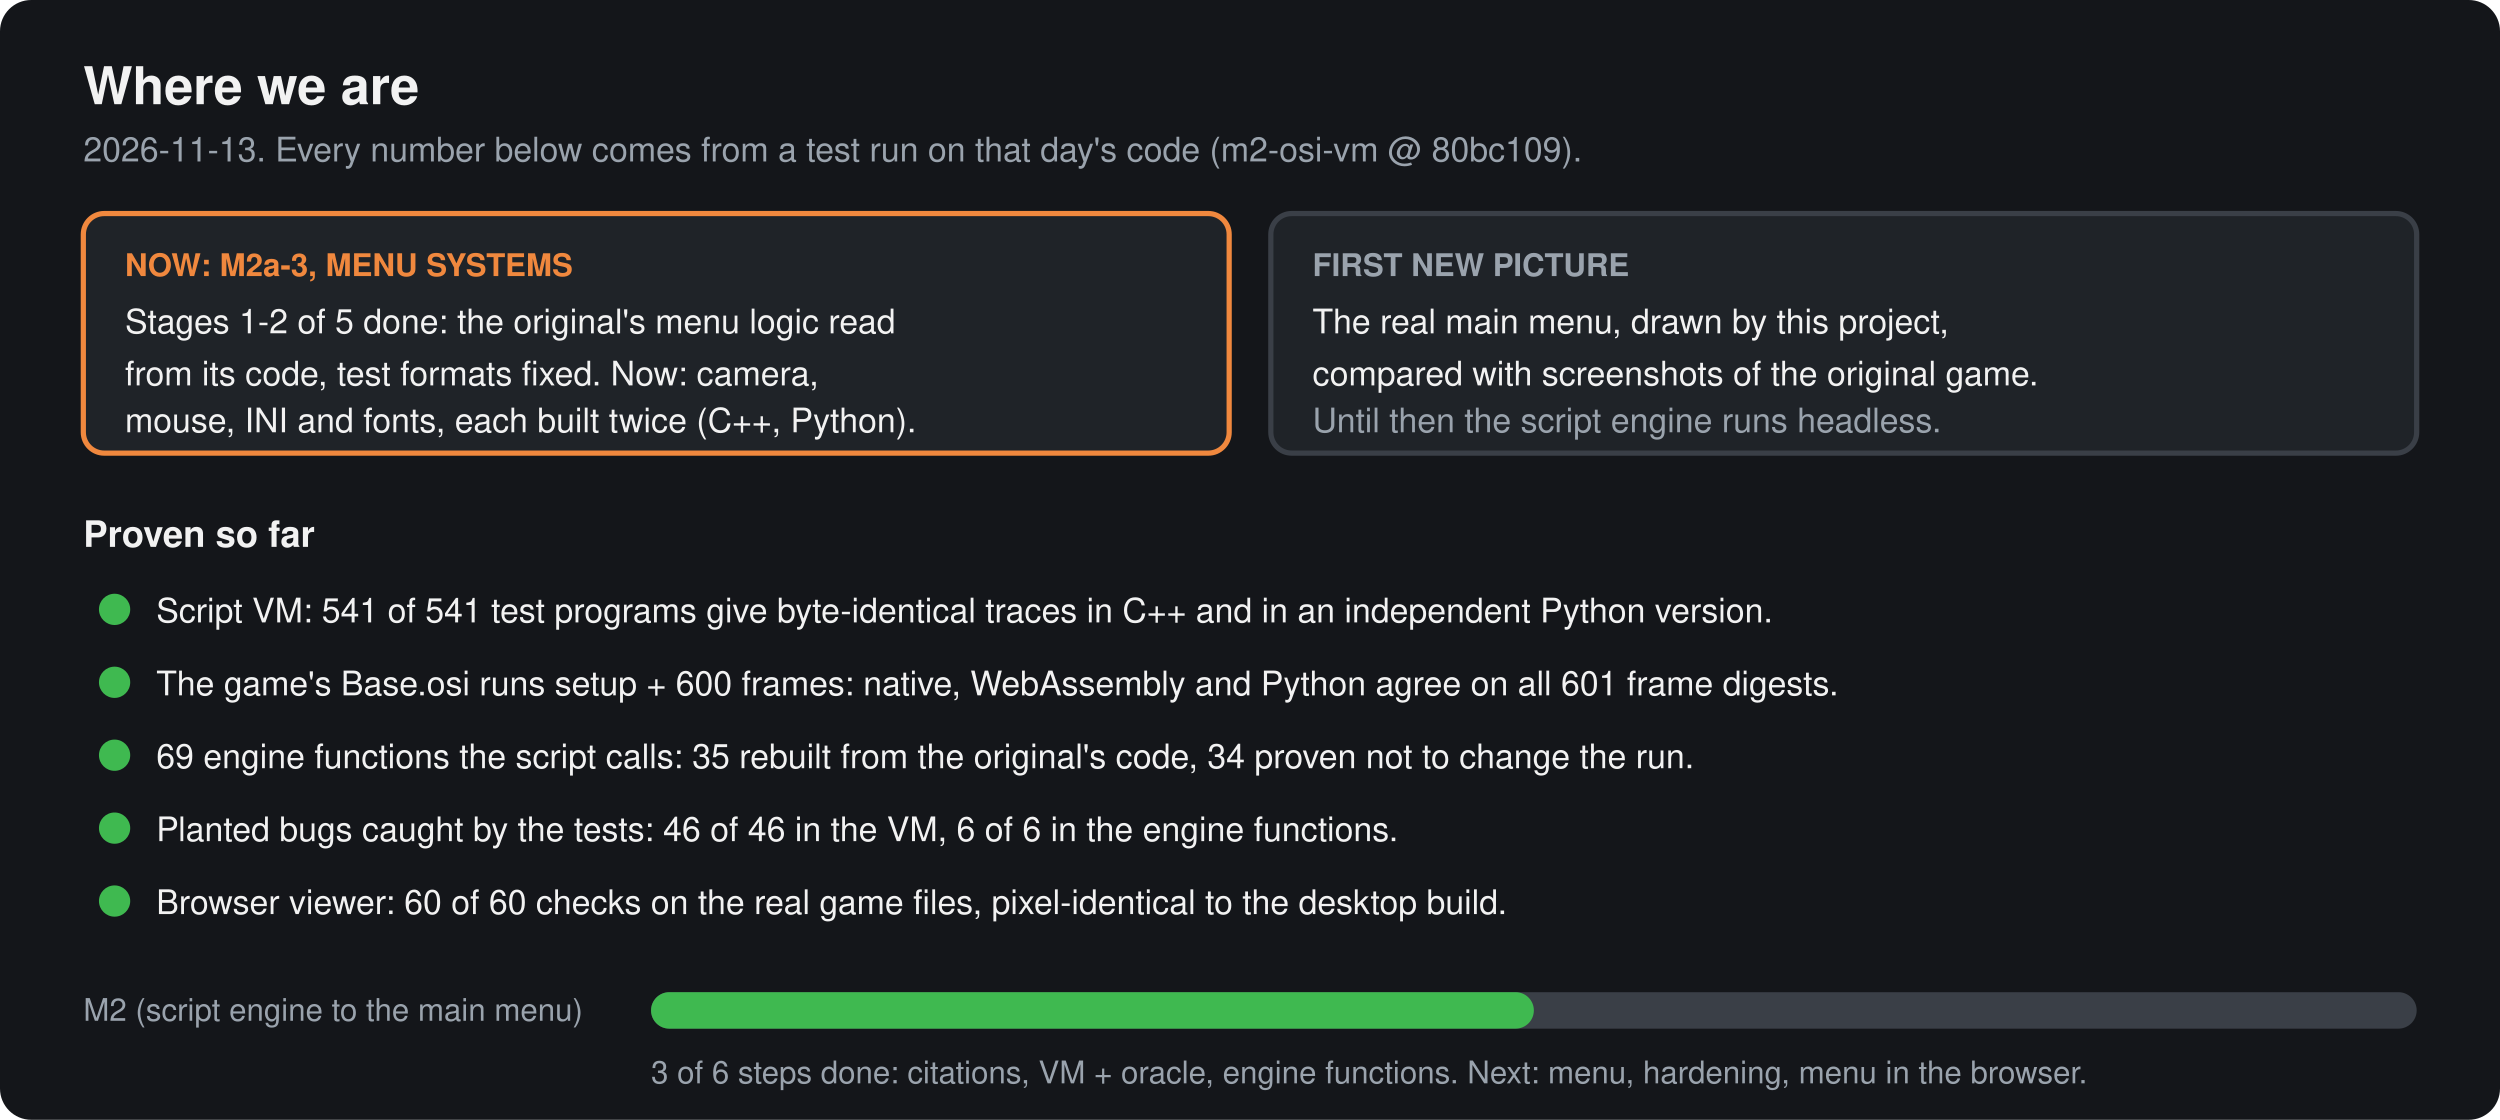
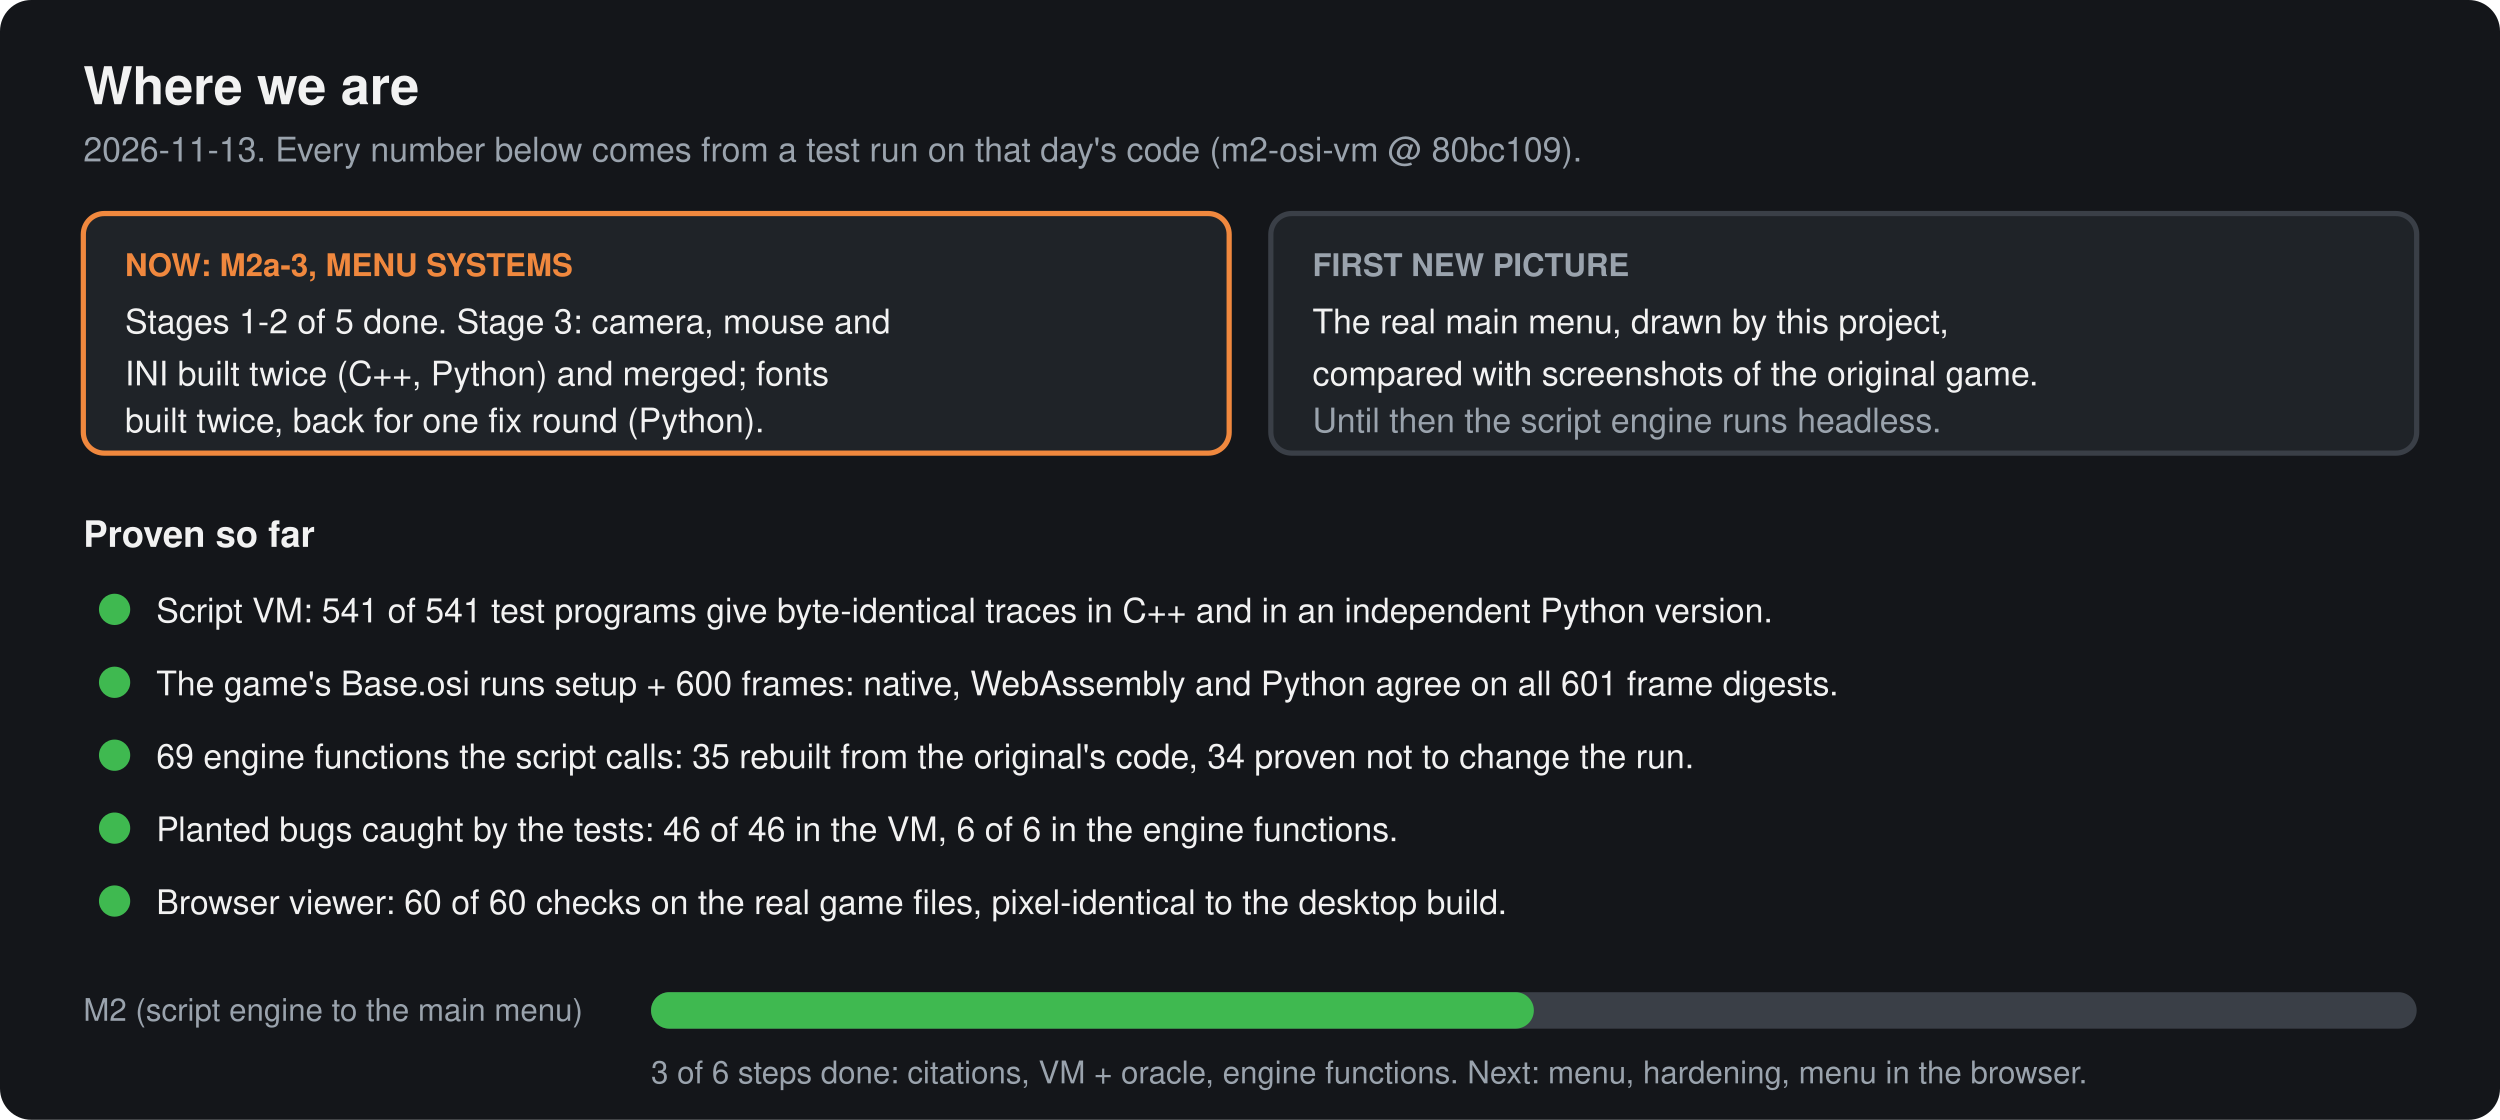
<svg xmlns="http://www.w3.org/2000/svg" viewBox="0 0 960 430" width="960" height="430" font-family="-apple-system, Segoe UI, Helvetica, Arial, sans-serif">
  <rect width="960" height="430" rx="12" fill="#14161a" />
  <text x="32" y="40" fill="#f2f2f2" font-size="20" font-weight="700">Where we are</text>
  <text x="32" y="62" fill="#9aa3ad" font-size="13">2026-11-13. Every number below comes from a test run on that day's code (m2-osi-vm @ 80bc109).</text>
  <rect x="32" y="82" width="440" height="92" rx="8" fill="#1f2328" stroke="#f0883e" stroke-width="2" />
  <text x="48" y="106" fill="#f0883e" font-size="12" font-weight="700">NOW: M2a-3, MENU SYSTEMS</text>
-   <text x="48" y="128" fill="#f2f2f2" font-size="13">Stages 1-2 of 5 done: the original's menu logic read</text>
-   <text x="48" y="148" fill="#f2f2f2" font-size="13">from its code, test formats fixed. Now: camera,</text>
-   <text x="48" y="166" fill="#f2f2f2" font-size="13">mouse, INI and fonts, each built twice (C++, Python).</text>
+   <text x="48" y="128" fill="#f2f2f2" font-size="13">Stages 1-2 of 5 done. Stage 3: camera, mouse and</text>
+   <text x="48" y="148" fill="#f2f2f2" font-size="13">INI built twice (C++, Python) and merged; fonts</text>
+   <text x="48" y="166" fill="#f2f2f2" font-size="13">built twice, back for one fix round (Python).</text>
  <rect x="488" y="82" width="440" height="92" rx="8" fill="#1f2328" stroke="#3a3f47" stroke-width="2" />
  <text x="504" y="106" fill="#9aa3ad" font-size="12" font-weight="700">FIRST NEW PICTURE</text>
  <text x="504" y="128" fill="#f2f2f2" font-size="13">The real main menu, drawn by this project,</text>
  <text x="504" y="148" fill="#f2f2f2" font-size="13">compared with screenshots of the original game.</text>
  <text x="504" y="166" fill="#9aa3ad" font-size="13">Until then the script engine runs headless.</text>
  <text x="32" y="210" fill="#f2f2f2" font-size="14" font-weight="700">Proven so far</text>
  <g font-size="13">
    <circle cx="44" cy="234" r="6" fill="#3fb950" />
    <text x="60" y="239" fill="#f2f2f2">Script VM: 541 of 541 test programs give byte-identical traces in C++ and in an independent Python version.</text>
    <circle cx="44" cy="262" r="6" fill="#3fb950" />
    <text x="60" y="267" fill="#f2f2f2">The game's Base.osi runs setup + 600 frames: native, WebAssembly and Python agree on all 601 frame digests.</text>
    <circle cx="44" cy="290" r="6" fill="#3fb950" />
    <text x="60" y="295" fill="#f2f2f2">69 engine functions the script calls: 35 rebuilt from the original's code, 34 proven not to change the run.</text>
    <circle cx="44" cy="318" r="6" fill="#3fb950" />
    <text x="60" y="323" fill="#f2f2f2">Planted bugs caught by the tests: 46 of 46 in the VM, 6 of 6 in the engine functions.</text>
    <circle cx="44" cy="346" r="6" fill="#3fb950" />
    <text x="60" y="351" fill="#f2f2f2">Browser viewer: 60 of 60 checks on the real game files, pixel-identical to the desktop build.</text>
  </g>
  <text x="32" y="392" fill="#9aa3ad" font-size="12">M2 (script engine to the main menu)</text>
  <rect x="250" y="381" width="678" height="14" rx="7" fill="#3a3f47" />
  <rect x="250" y="381" width="339" height="14" rx="7" fill="#3fb950" />
  <text x="250" y="416" fill="#9aa3ad" font-size="12">3 of 6 steps done: citations, VM + oracle, engine functions. Next: menu, hardening, menu in the browser.</text>
</svg>
